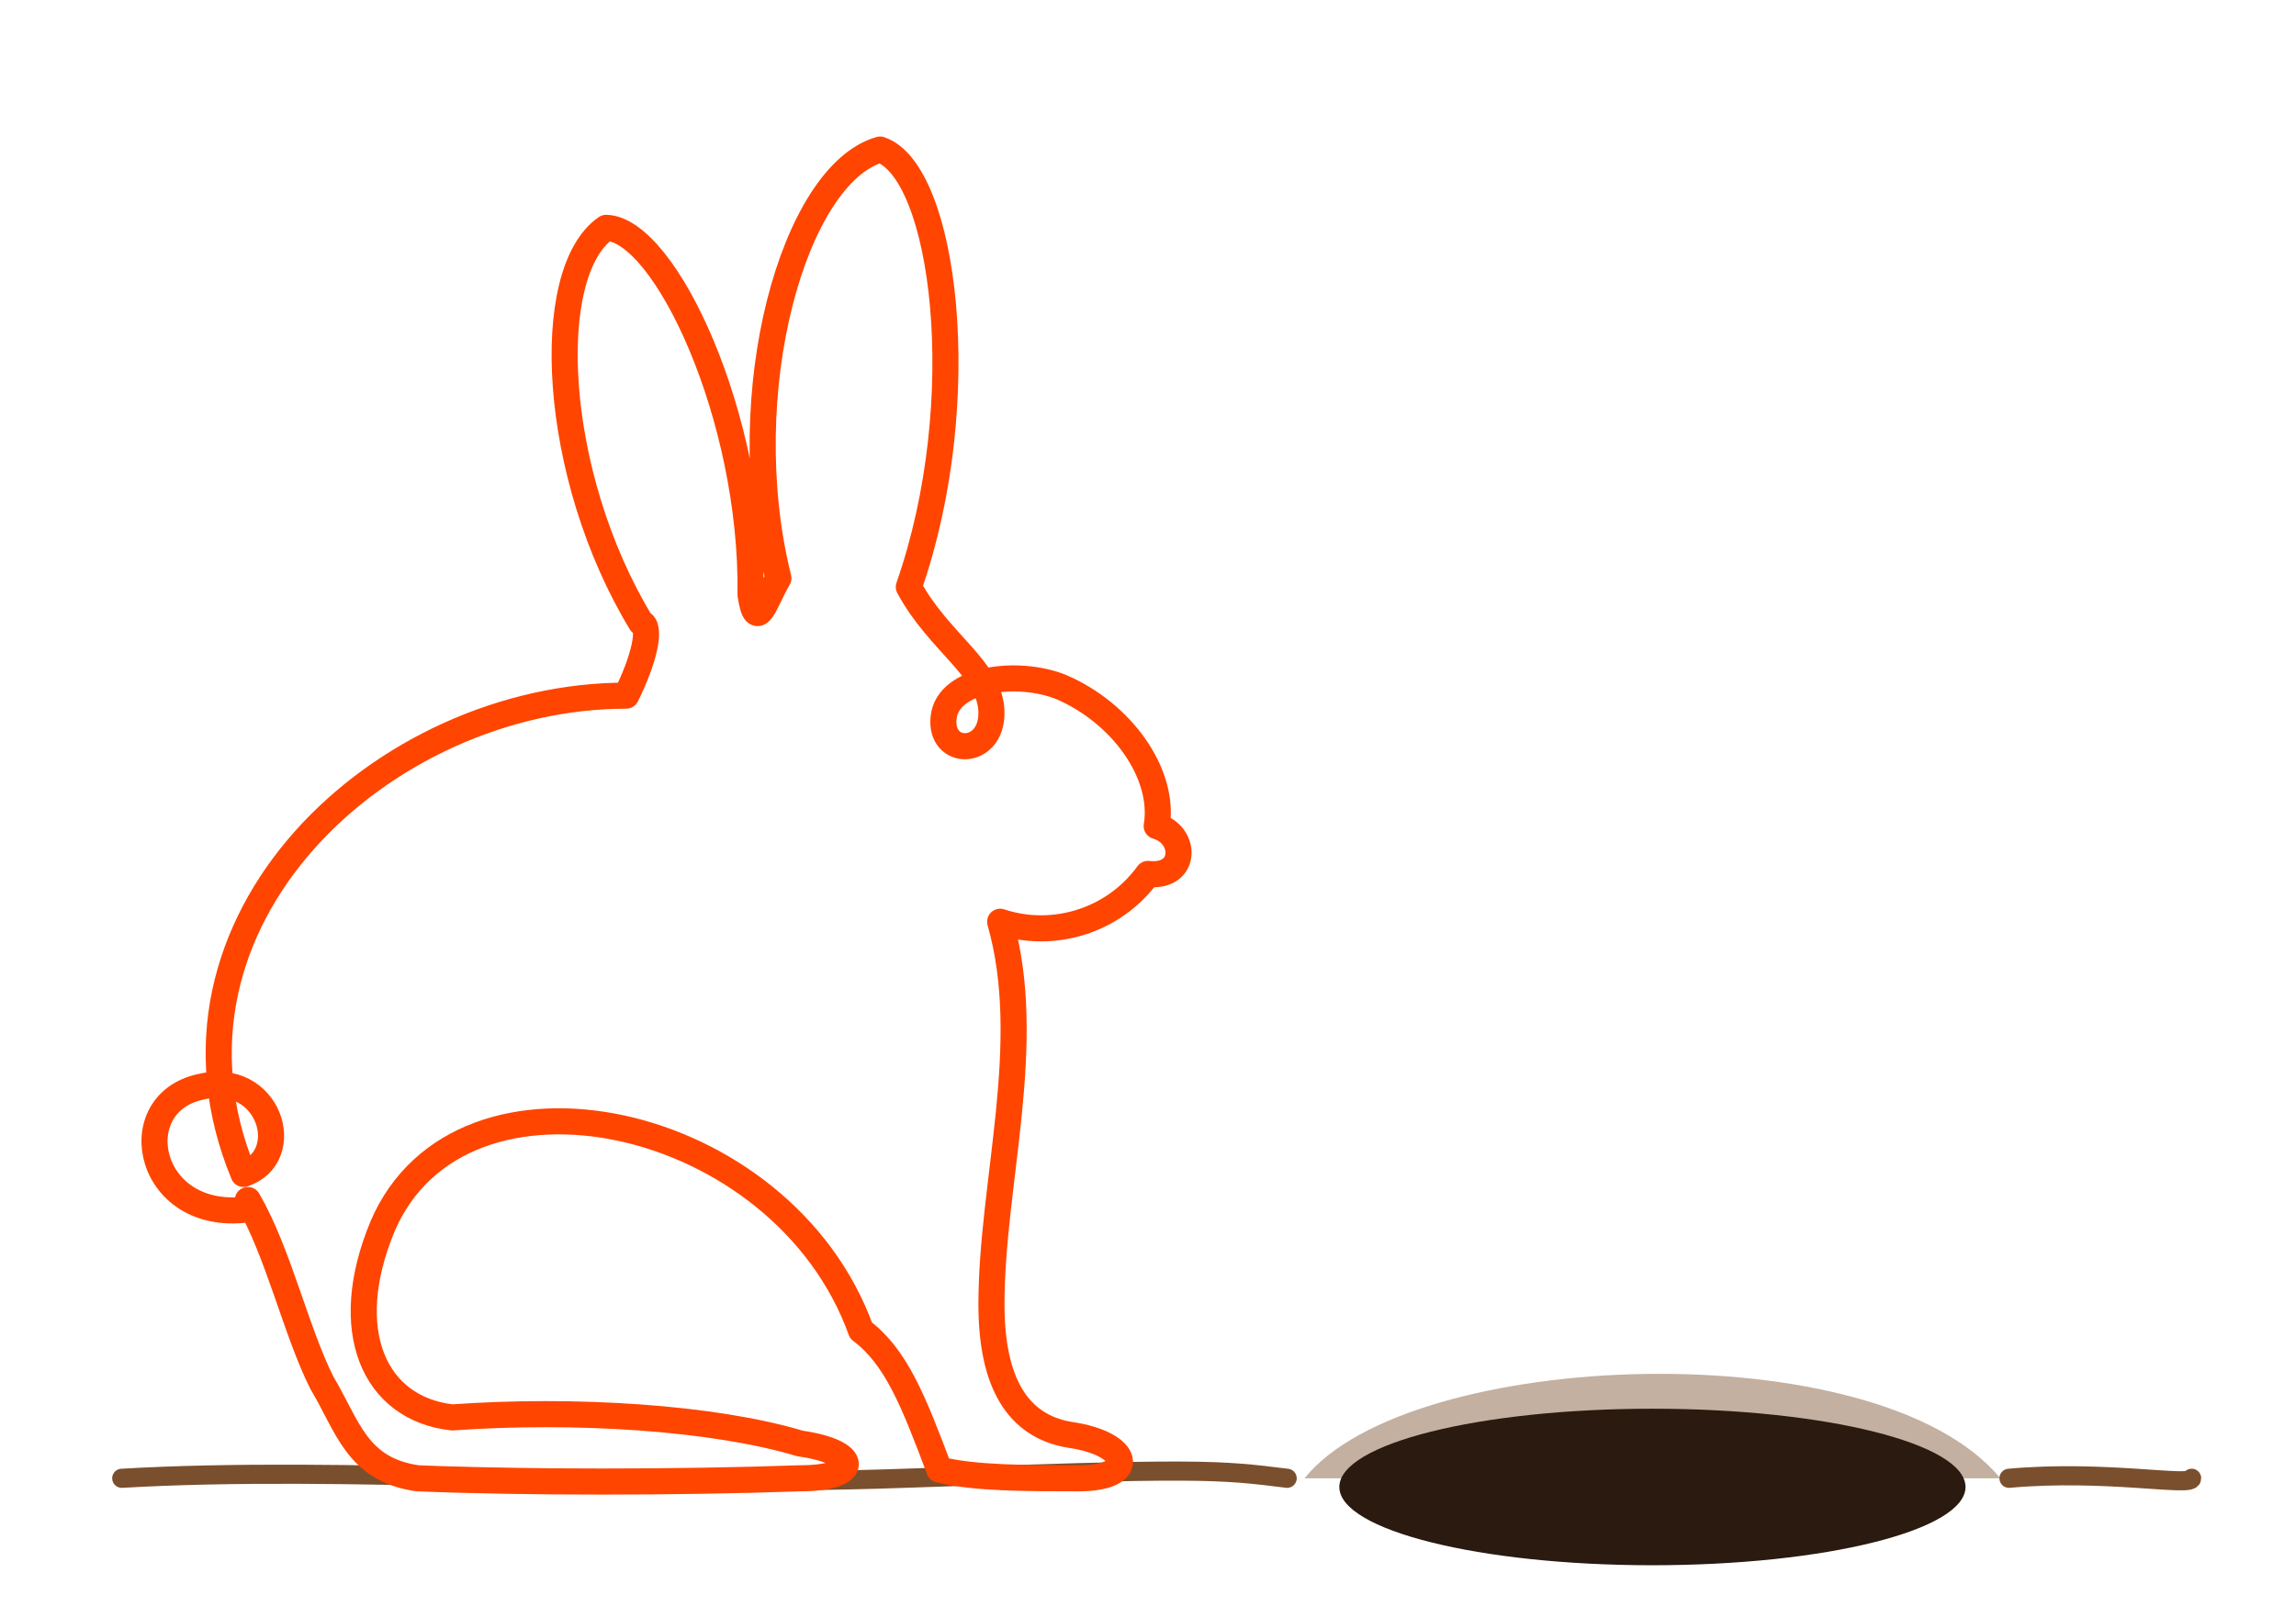
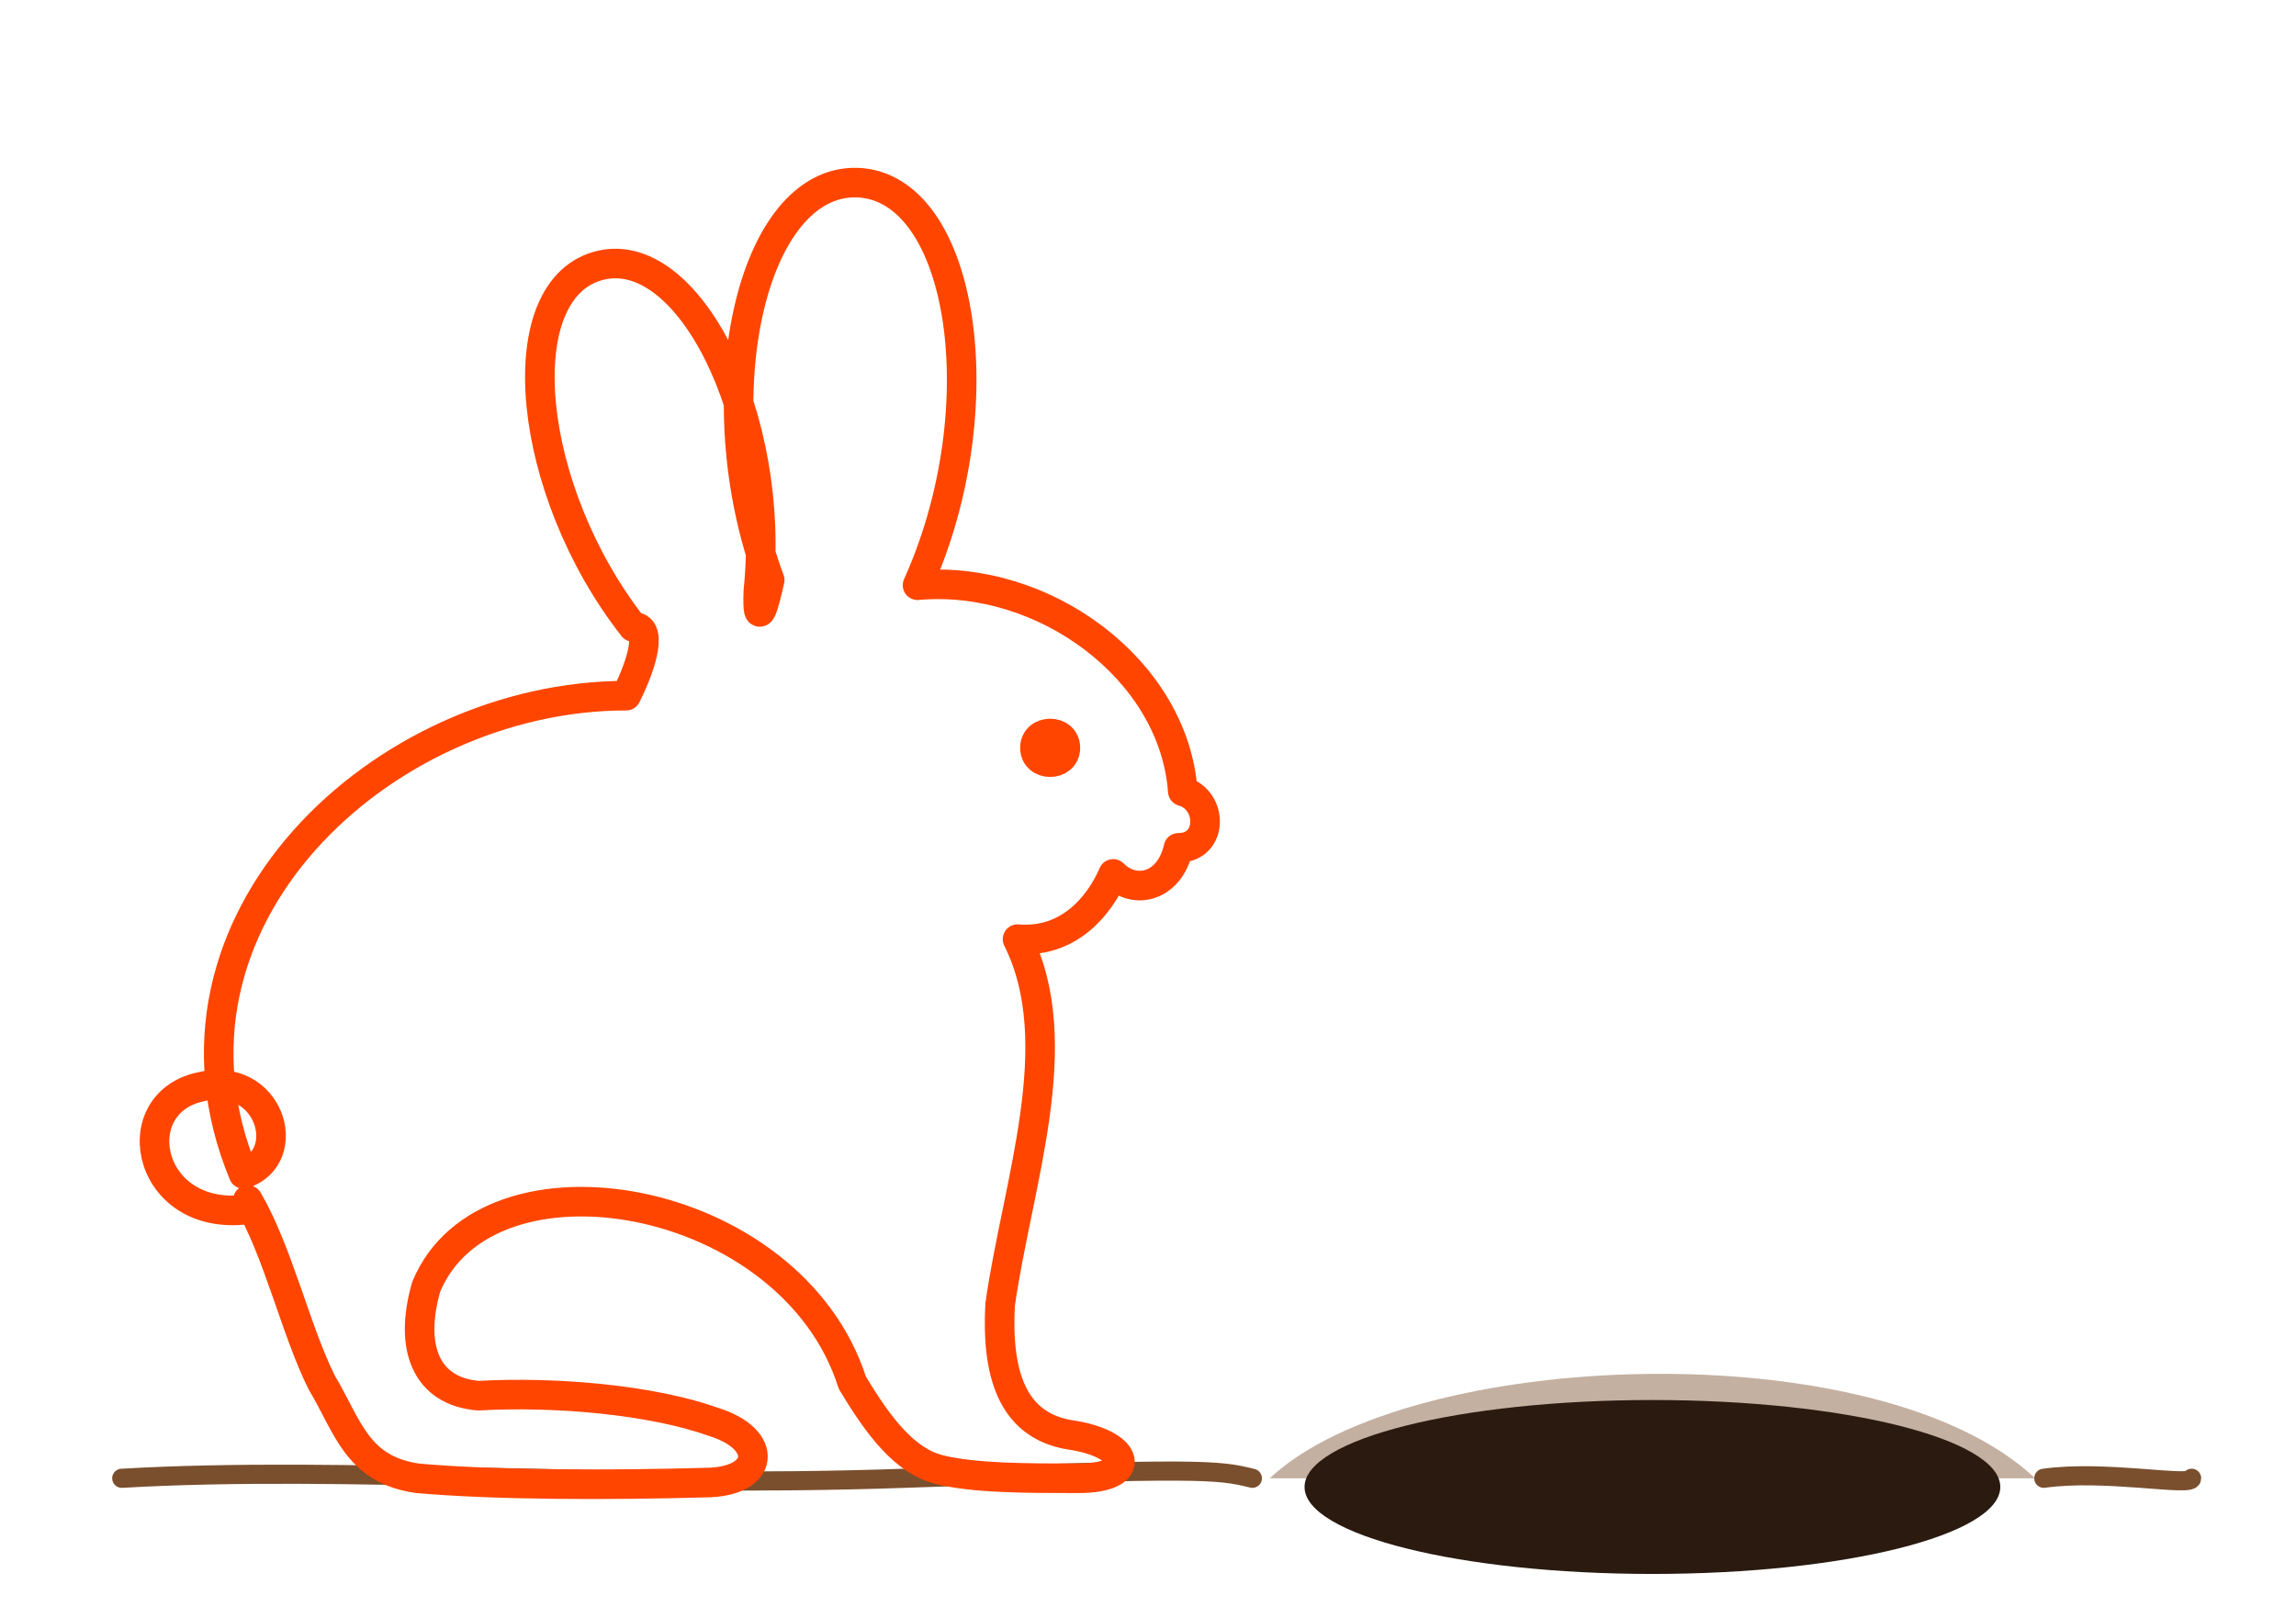
<svg xmlns="http://www.w3.org/2000/svg" viewBox="0 0 264 186" width="528" height="372">
-   <path d="M14 170 C40 168.5 70 171.2 104 170 S140 169 148 170 M231 170 C242 169 252 171 252 170" fill="none" stroke="#7a4f2e" stroke-width="2.2" stroke-linecap="round" />
-   <path d="M150 170 C162 155 216 153 230 170" fill="#7a4f2e" opacity=".45" />
-   <ellipse cx="190" cy="171" rx="36" ry="9" fill="#2a1a0f" />
-   <path d="M-49 -31 C-61 -29 -64 -43 -55 -45 C-47 -47 -44 -37 -50 -35 C-62 -64 -34 -90 -6 -90 C-4 -94 -3 -98 -4.3 -98.4 C-14.6 -115.4 -15.7 -138.7 -8.3 -143.8 C-1.5 -143.6 8.6 -122 8.3 -101.6 C9 -97 10 -101 11.5 -103.5 C6.2 -124.9 13.3 -150 23.2 -152.8 C30.6 -150.3 34 -124 26.5 -102.5 C30 -96 36 -93 36 -88 C36 -83 30 -83 30.5 -87.5 C31 -92 39 -93 44 -91 C51 -88 56 -81 55 -75 C58.5 -74 58.5 -69 54 -69.5 C50 -64 43 -62 37 -64 C41 -50 36 -34 36 -20 C36 -11 39 -6 45 -5 C52 -4 53 0 46 0 C40 0 34 0 30 -1 C27 -9 25 -14 21 -17 C12 -42 -25 -50 -34 -29 C-39 -17 -35 -8 -26 -7 C-12 -8 4 -7 14 -4 C21 -3 21 0 14 0 C0 0.5 -18 0.5 -30 0 C-37 -1 -38 -6 -41 -11 C-44 -17 -46 -26 -49.5 -32" transform="translate(78 170)" fill="none" stroke="#ff4500" stroke-width="3" stroke-linecap="round" stroke-linejoin="round" />
+   <path d="M14 170 C40 168.5 70 171.2 104 170 S140 169 144 170 M235 170 C242 169 252 171 252 170" fill="none" stroke="#7a4f2e" stroke-width="2.2" stroke-linecap="round" />
+   <path d="M146 170 C162 155 216 153 234 170" fill="#7a4f2e" opacity=".45" />
+   <ellipse cx="190" cy="171" rx="40" ry="10" fill="#2a1a0f" />
+   <path d="M-49 -31 C-61 -29 -64 -43 -55 -45 C-47 -47 -44 -37 -50 -35 C-62 -64 -34 -90 -6 -90 C-4 -94 -3 -98 -5.2 -97.9 C-17.5 -113.6 -19.7 -136.4 -9.3 -139.4 C1.1 -142.4 11.3 -121.9 9.2 -102.1 C9 -97 10 -101 10.5 -103.3 C2.7 -124.3 8.4 -149.4 20.6 -149 C32.8 -148.5 36.7 -123.1 27.5 -102.7 C42 -104 57 -93 58 -79 C61.5 -78 61.5 -72.5 57.5 -72.5 C56.5 -68 52.5 -67 50 -69.5 C48.5 -66 45 -61.5 39 -62 C45 -50 39 -34 37 -20 C36.5 -11 39 -6 45 -5 C52 -4 53 0 46 0 C40 0 34 0 30 -1 C26 -2 23 -6 20 -11 C13 -33 -22 -39 -29 -22 C-31 -15 -29 -10 -23 -9.5 C-14 -10 -3 -9 4 -6.5 C10.5 -4.5 10 0.5 3 0.5 C-8 0.8 -21 0.8 -30 0 C-37 -1 -38 -6 -41 -11 C-44 -17 -46 -26 -49.5 -32 M44.5 -84 C44.5 -81.8 41 -81.8 41 -84 C41 -86.2 44.5 -86.2 44.5 -84" transform="translate(78 170)" fill="none" stroke="#ff4500" stroke-width="3.4" stroke-linecap="round" stroke-linejoin="round" />
</svg>
